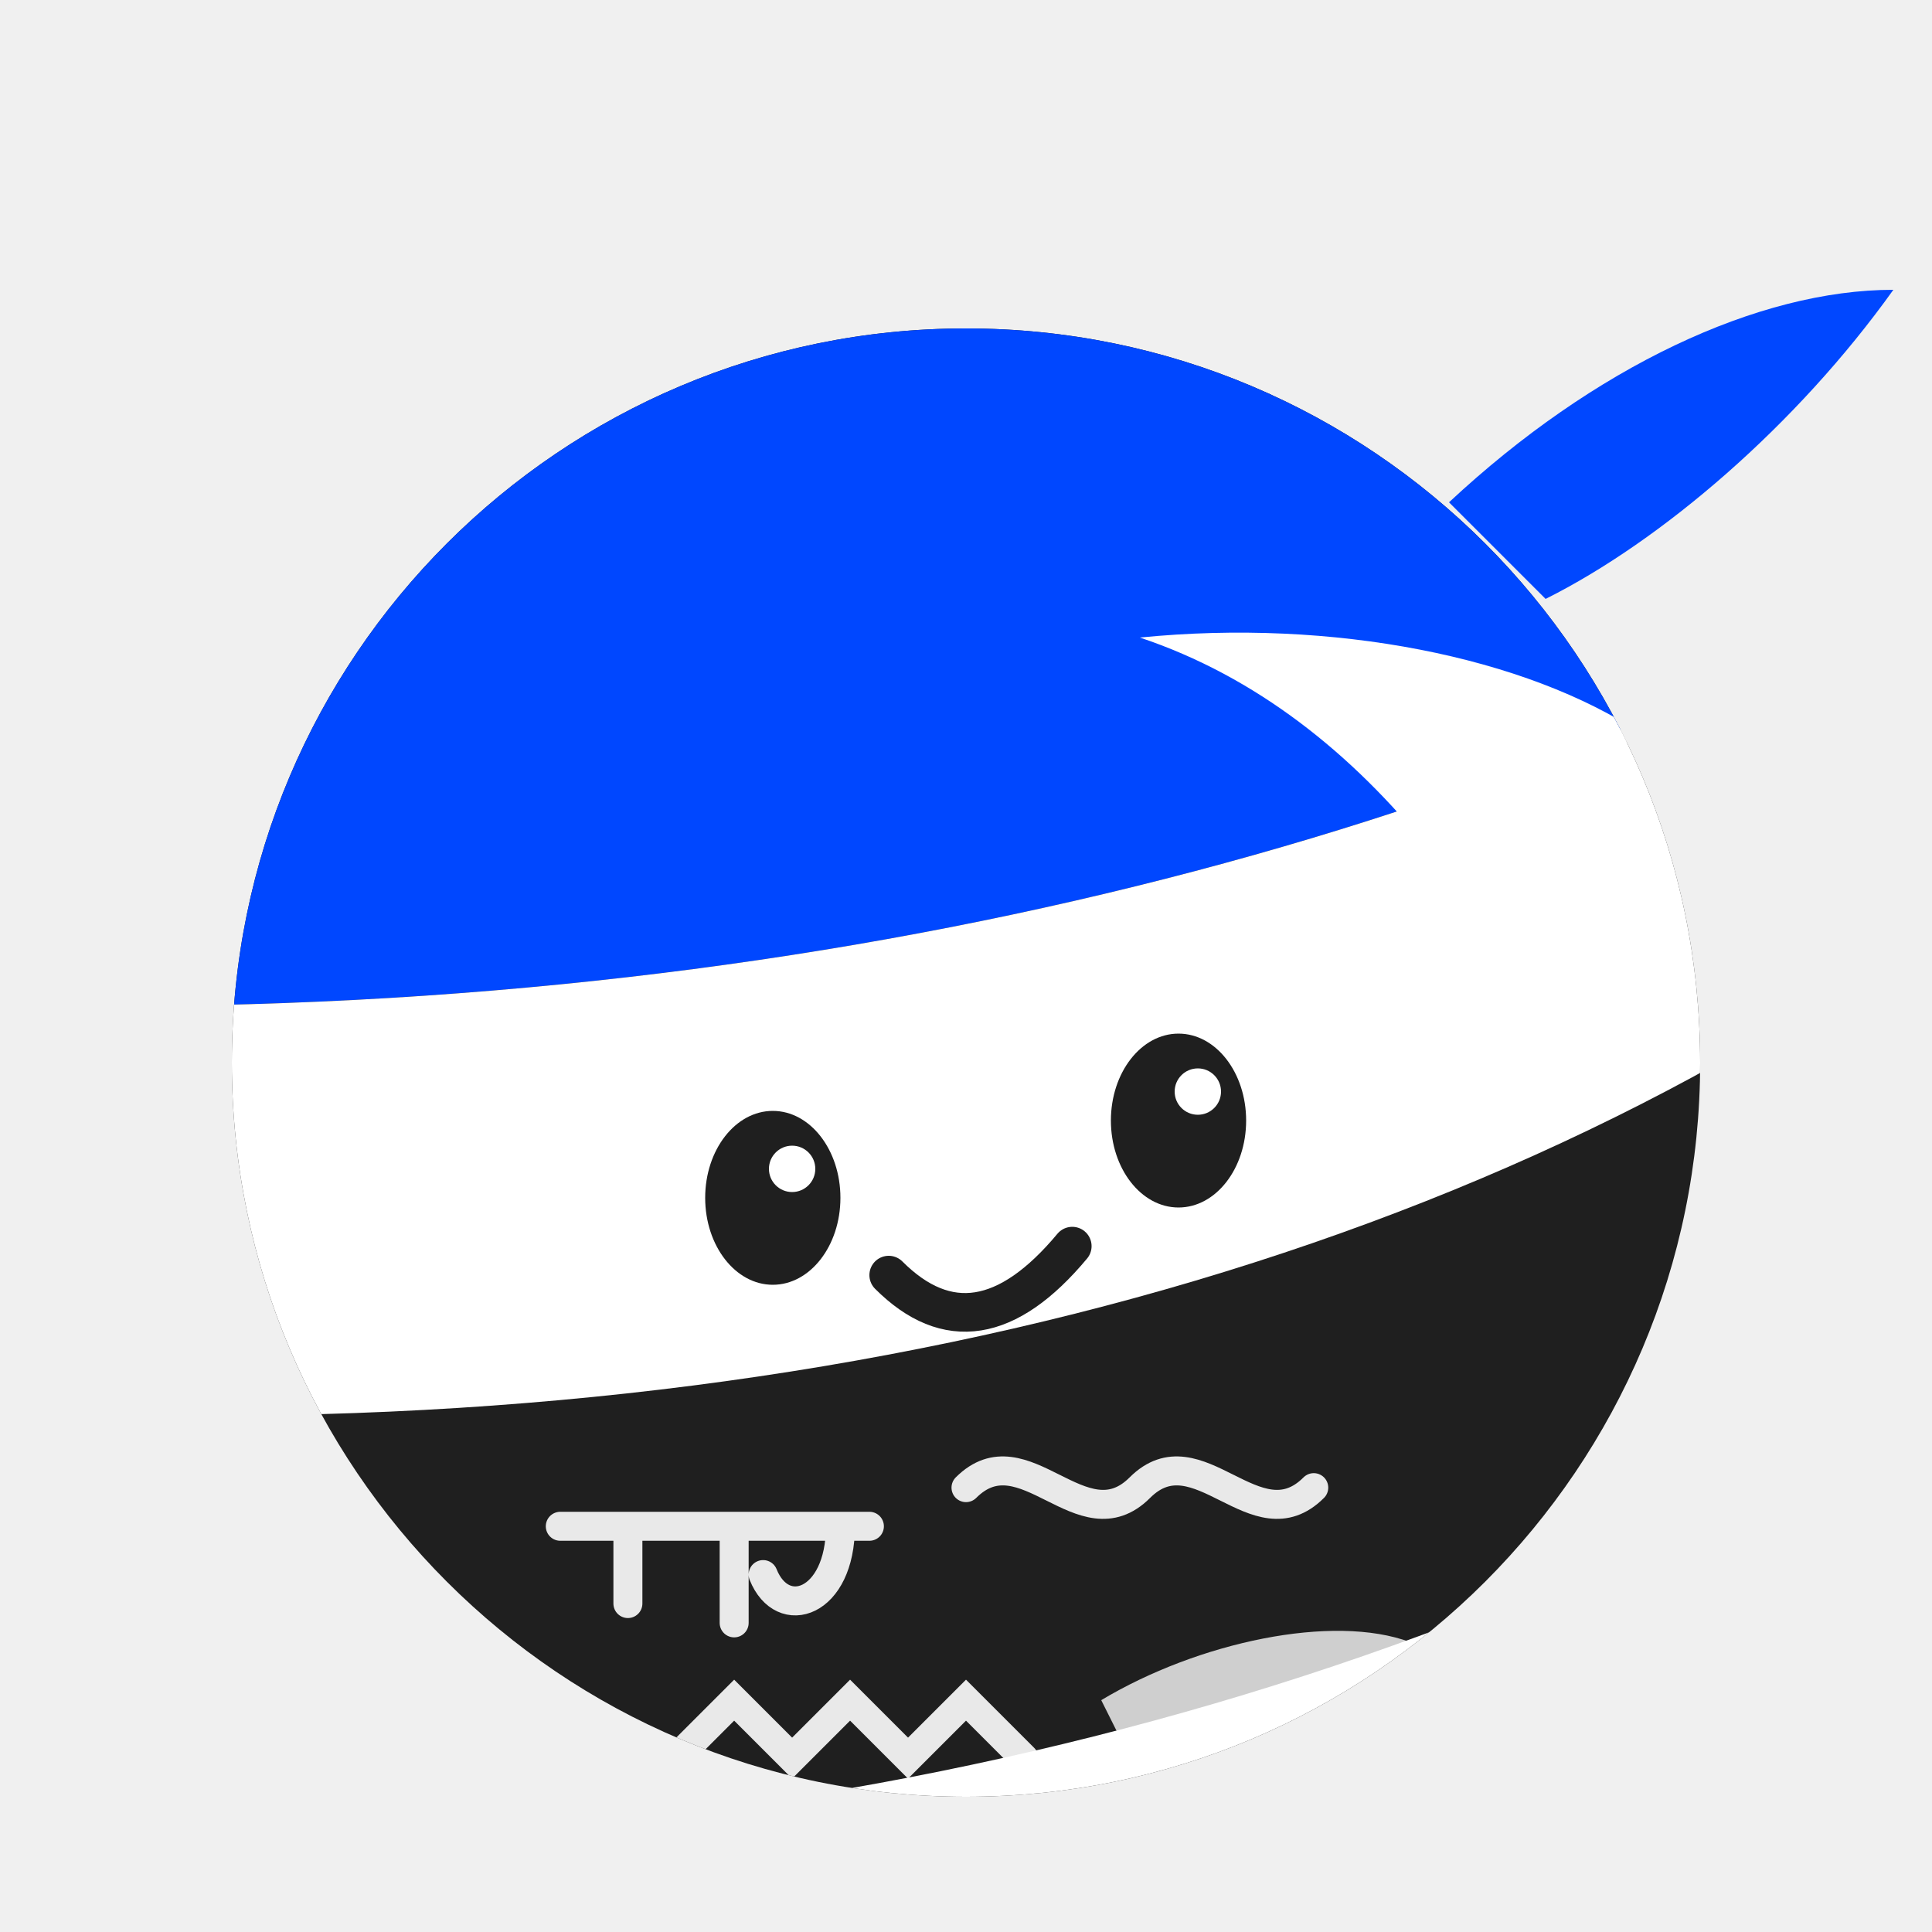
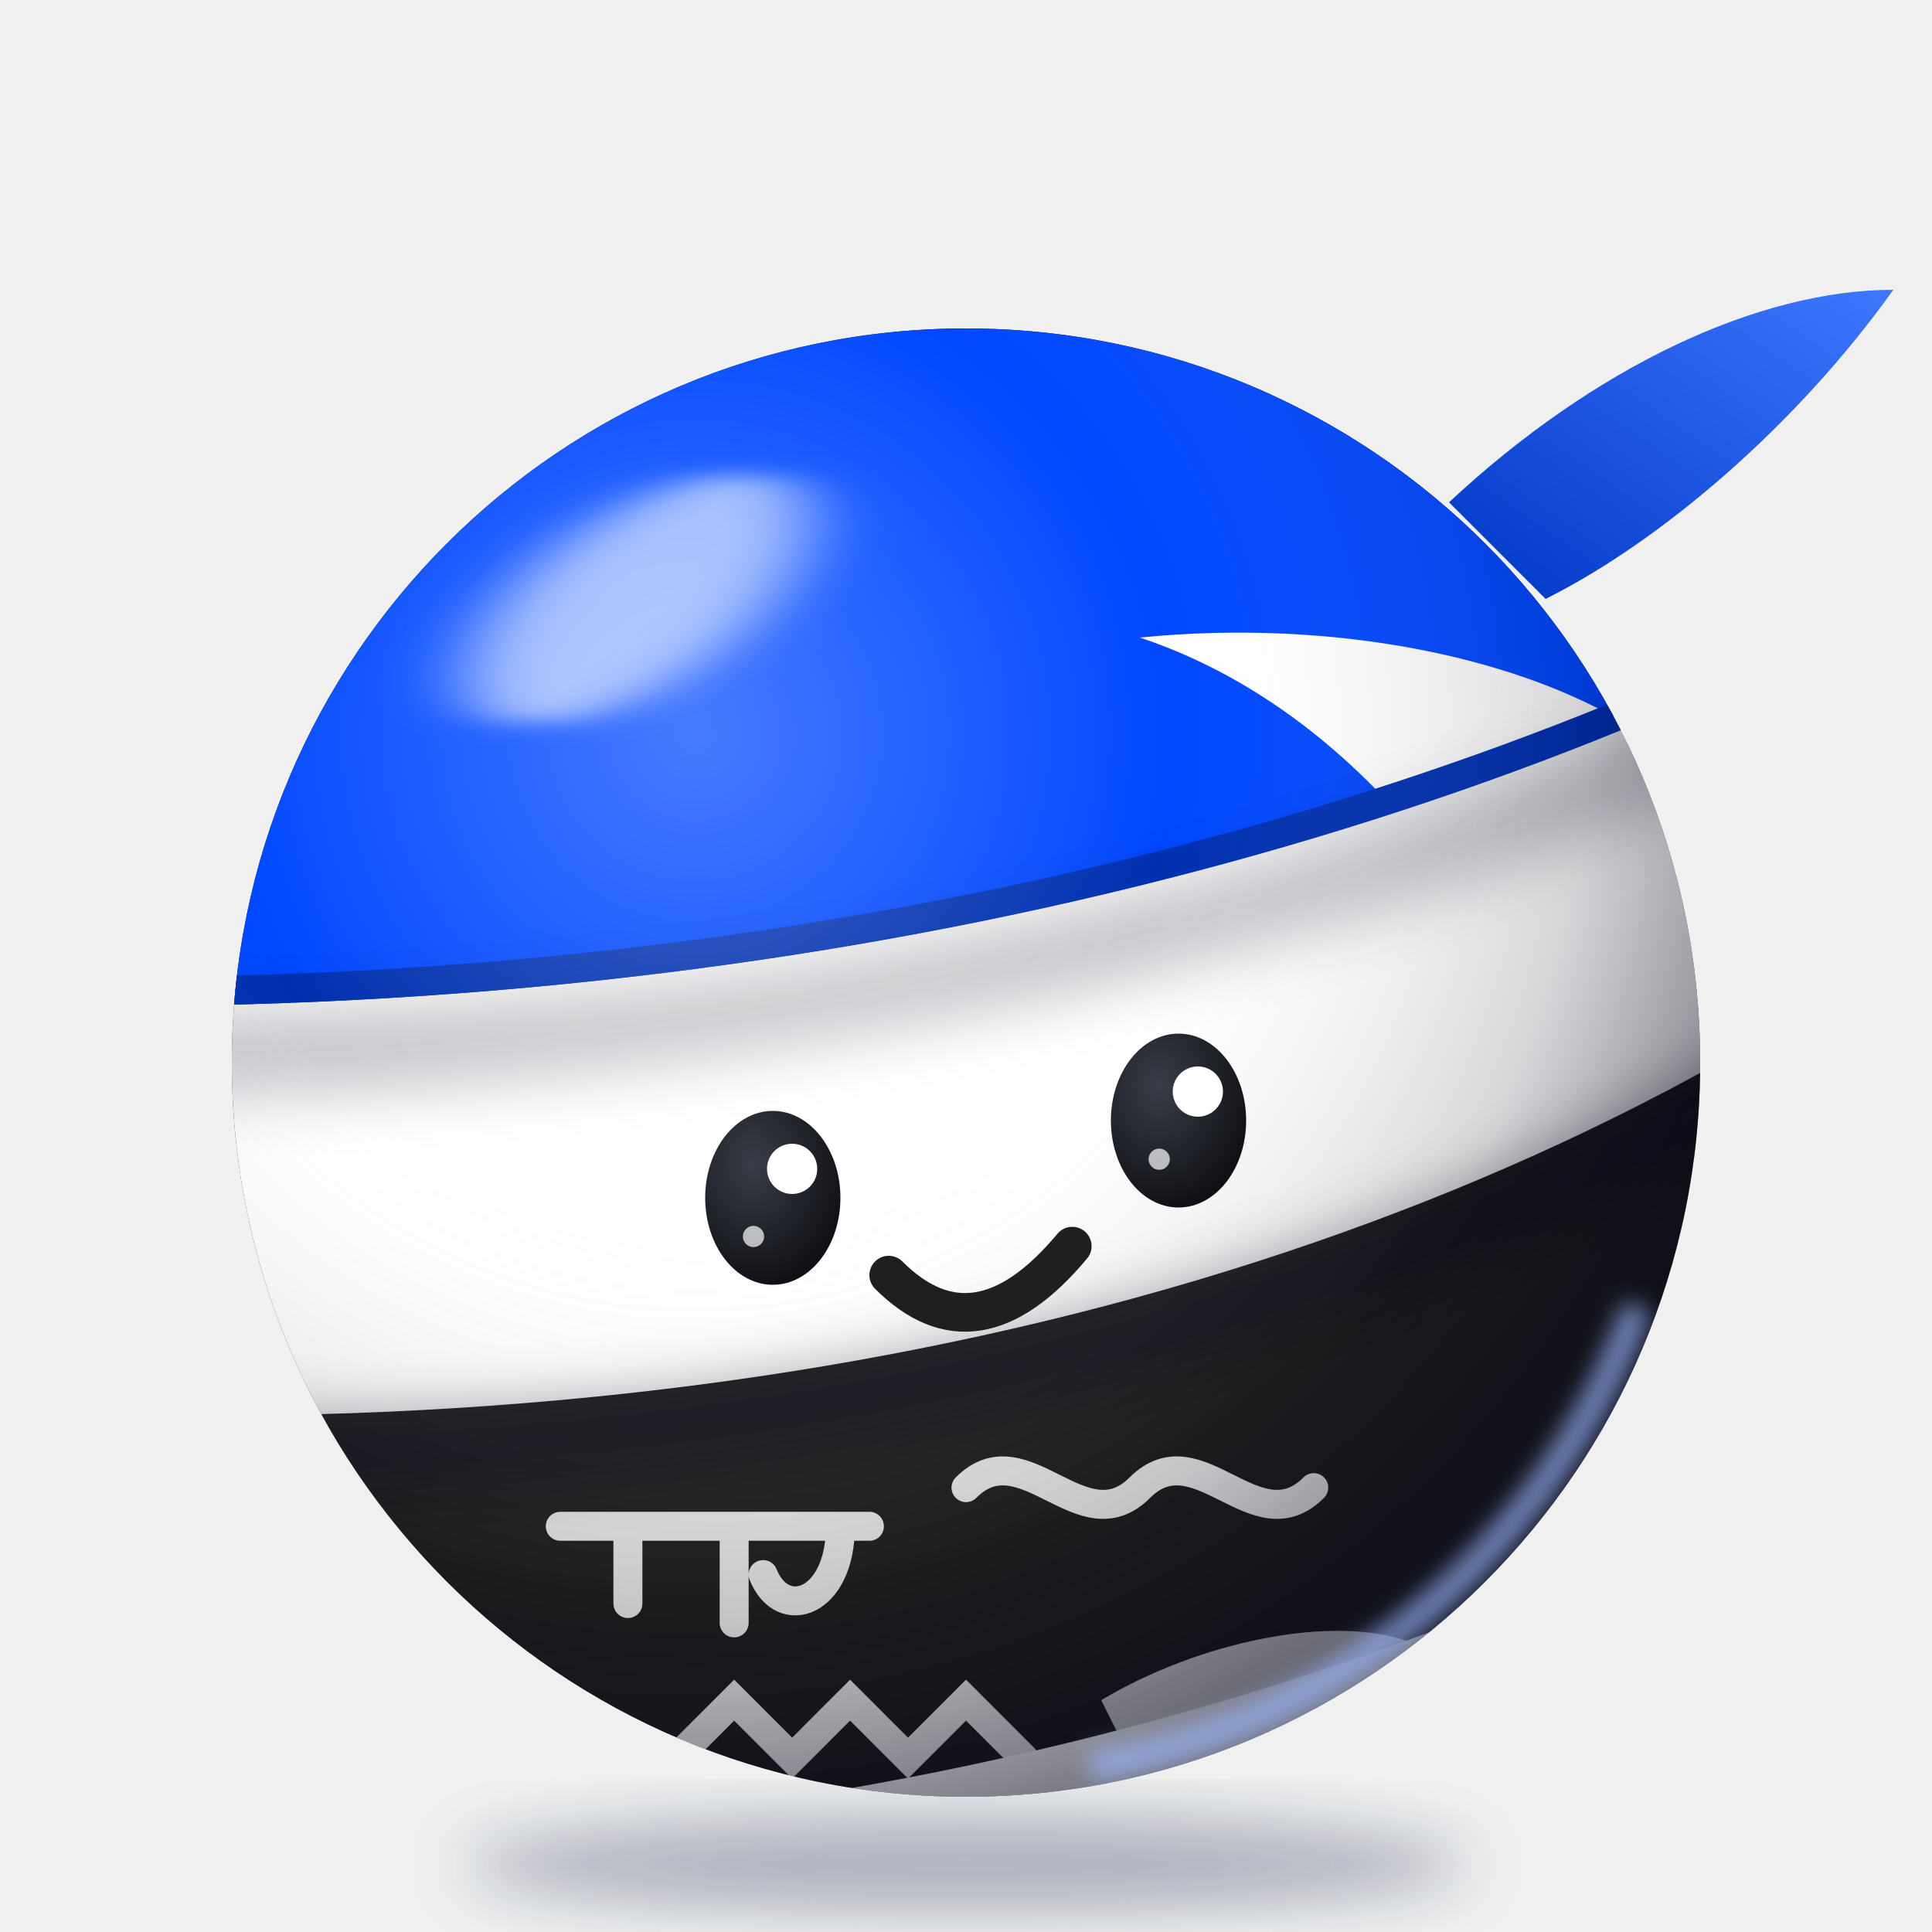
<svg xmlns="http://www.w3.org/2000/svg" viewBox="0 0 200 200" role="img" aria-label="Orbi, the Lingonect mascot (culture)">
  <defs>
    <clipPath id="c-culture">
      <circle cx="100" cy="110" r="76" />
    </clipPath>
+     <radialGradient id="c-culture-shade" gradientUnits="userSpaceOnUse" cx="72" cy="76" r="118">
+       <stop offset="0" stop-color="#FFFFFF" stop-opacity=".28" />
+       <stop offset=".42" stop-color="#FFFFFF" stop-opacity="0" />
+       <stop offset=".78" stop-color="#000014" stop-opacity=".16" />
+       <stop offset="1" stop-color="#000014" stop-opacity=".55" />
+     </radialGradient>
+     <linearGradient id="c-culture-tuft" x1="0" y1="1" x2="1" y2="0">
+       <stop offset="0" stop-color="#0036C4" />
+       <stop offset="1" stop-color="#3D78FF" />
+     </linearGradient>
+     <radialGradient id="c-culture-eye" cx=".35" cy=".3" r=".8">
+       <stop offset="0" stop-color="#3A3D48" />
+       <stop offset="1" stop-color="#0B0C10" />
+     </radialGradient>
+     <filter id="c-culture-b3" x="-30%" y="-30%" width="160%" height="160%">
+       <feGaussianBlur stdDeviation="3" />
+     </filter>
+     <filter id="c-culture-b1" x="-30%" y="-30%" width="160%" height="160%">
+       <feGaussianBlur stdDeviation="1.2" />
+     </filter>
  </defs>
-   <path d="M150 52 C165 38 182 30 196 30 C186 44 172 56 160 62 Z" fill="#0047FF" />
+   <ellipse cx="100" cy="193" rx="52" ry="5.5" fill="#0A1A4A" opacity=".28" filter="url(#c-culture-b3)" />
+   <path d="M150 52 C165 38 182 30 196 30 C186 44 172 56 160 62 Z" fill="url(#c-culture-tuft)" />
  <g clip-path="url(#c-culture)">
    <g class="bands">
      <rect x="0" y="0" width="200" height="200" fill="#1F1F1F" />
      <path d="M0 0 H200 V60 C150 88 80 106 0 104 Z" fill="#0047FF" />
      <path d="M118 66 C138 64 158 68 170 76 C162 80 154 84 148 88 C140 78 130 70 118 66 Z" fill="#FFFFFF" />
      <path d="M0 104 C80 106 150 88 200 60 V96 C150 132 80 150 0 146 Z" fill="#FFFFFF" />
      <g fill="none" stroke="#FFFFFF" stroke-width="3" stroke-linecap="round" opacity=".9">
        <path d="M58 158 H90 M65 158 v8 M76 158 v10 M87 158 c0 8 -6 10 -8 5" />
        <path d="M100 154 c6 -6 12 6 18 0 s12 6 18 0" />
        <path d="M70 182 l6 -6 6 6 6 -6 6 6 6 -6 6 6" />
      </g>
      <path d="M114 176 c10 -6 24 -9 32 -6 c-8 3 -19 7 -30 10 z" fill="#CFCFCF" />
      <path d="M0 190 C70 194 140 180 200 144 V149 C140 186 70 199 0 196 Z" fill="#FFFFFF" />
+       <path d="M0 104 C80 106 150 88 200 60" transform="translate(0 5)" fill="none" stroke="#000014" stroke-width="9" opacity=".22" filter="url(#c-culture-b3)" />
+       <path d="M0 102.5 C80 104.5 150 86.5 200 58.5" fill="none" stroke="#0030B0" stroke-width="3" />
+       <path d="M0 146 C80 150 150 132 200 96" transform="translate(0 4)" fill="none" stroke="#000014" stroke-width="7" opacity=".35" filter="url(#c-culture-b3)" />
    </g>
+     <rect x="0" y="0" width="200" height="200" fill="url(#c-culture-shade)" />
+     <ellipse cx="66" cy="62" rx="20" ry="9" transform="rotate(-32 66 62)" fill="#FFFFFF" opacity=".6" filter="url(#c-culture-b3)" />
+     <path d="M169.5 135.3 A74 74 0 0 1 112.8 182.9" fill="none" stroke="#9DB8FF" stroke-width="3" opacity=".7" filter="url(#c-culture-b1)" />
  </g>
-   <ellipse cx="80" cy="124" rx="7" ry="9" fill="#1F1F1F" />
-   <circle cx="82" cy="121" r="2.4" fill="#FFFFFF" />
-   <ellipse cx="122" cy="116" rx="7" ry="9" fill="#1F1F1F" />
-   <circle cx="124" cy="113" r="2.4" fill="#FFFFFF" />
+   <ellipse cx="80" cy="124" rx="7" ry="9" fill="url(#c-culture-eye)" />
+   <circle cx="82" cy="121" r="2.6" fill="#FFFFFF" />
+   <circle cx="78" cy="128" r="1.1" fill="#FFFFFF" opacity=".7" />
+   <ellipse cx="122" cy="116" rx="7" ry="9" fill="url(#c-culture-eye)" />
+   <circle cx="124" cy="113" r="2.6" fill="#FFFFFF" />
+   <circle cx="120" cy="120" r="1.1" fill="#FFFFFF" opacity=".7" />
  <path d="M92 132 Q101 141 111 129" fill="none" stroke="#1F1F1F" stroke-width="4" stroke-linecap="round" />
</svg>
